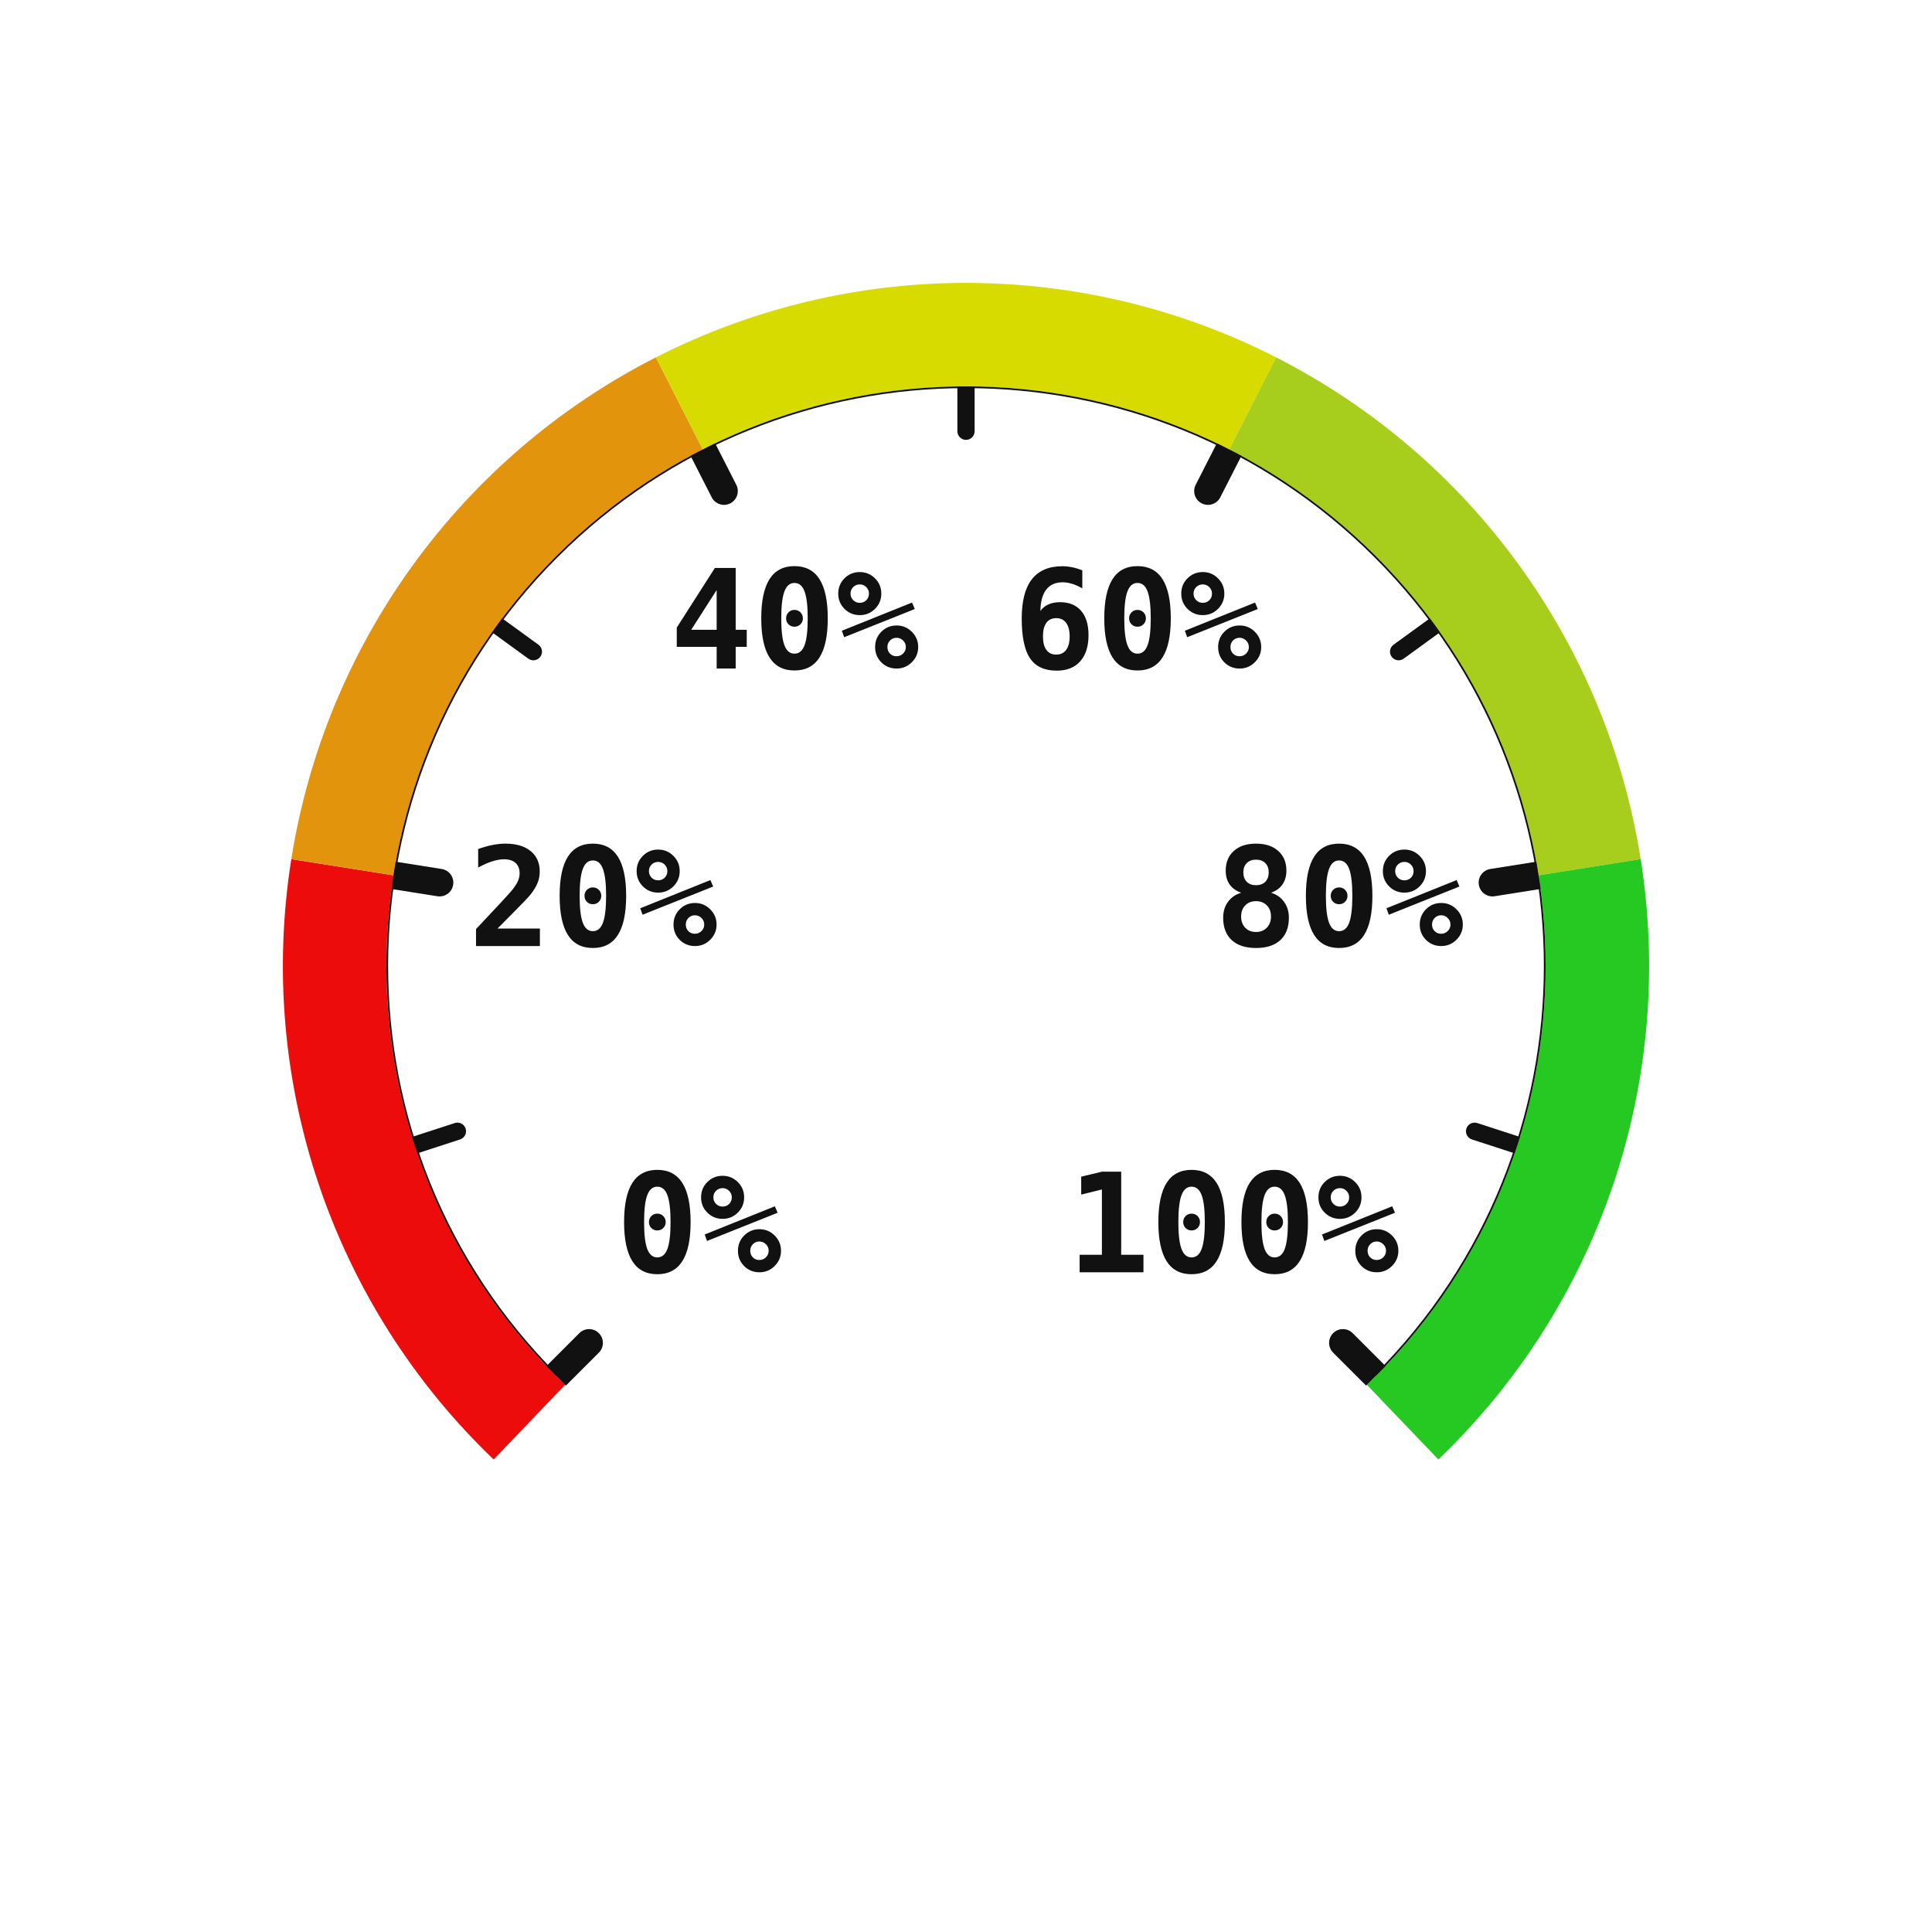
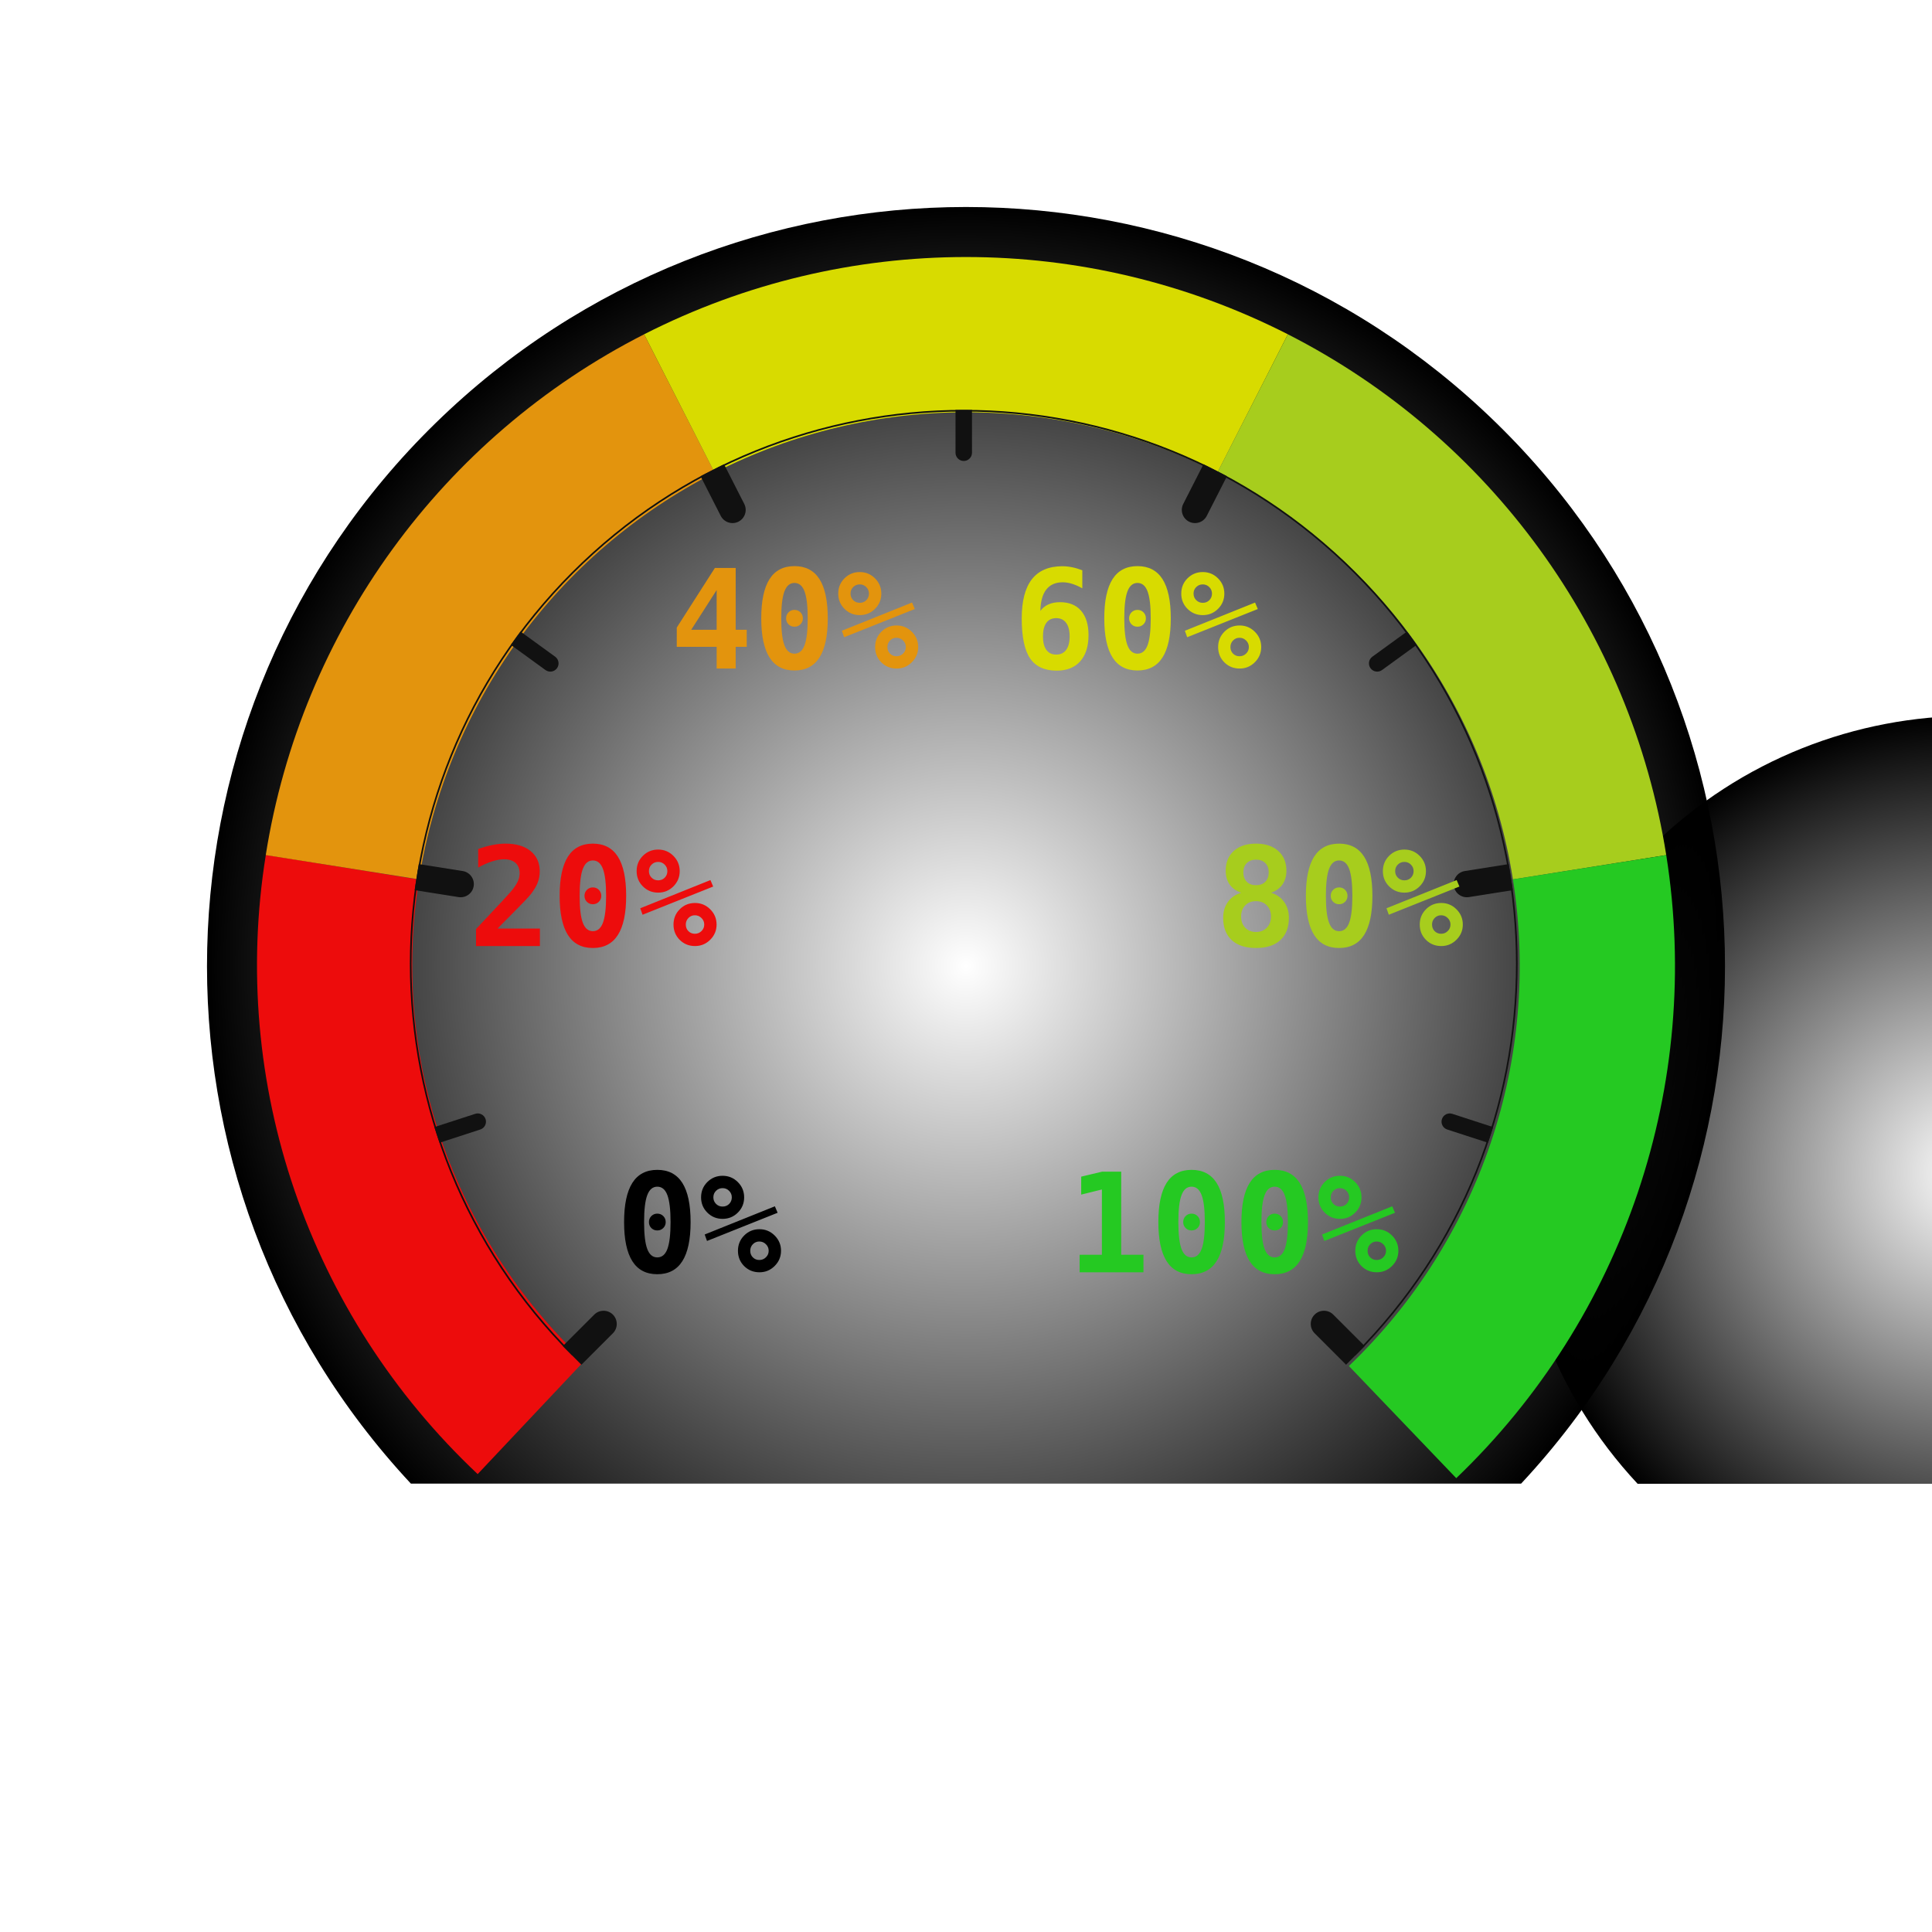
- <svg xmlns="http://www.w3.org/2000/svg" viewBox="0 0 560 560" preserveAspectRatio="xMidYMid meet" shape-rendering="geometricPrecision" width="560" height="560">
-   <g>
-     <g>
-       <path d="M 153.459 412.198 A 183 183 0 0 1 99.253 251.372" stroke="#ed0c0c" stroke-width="30" fill="none" stroke-linecap="butt" />
-       <path d="M 99.253 251.372 A 183 183 0 0 1 196.92 116.946" stroke="#e3940d" stroke-width="30" fill="none" stroke-linecap="butt" />
-       <path d="M 196.92 116.946 A 183 183 0 0 1 363.08 116.946" stroke="#d8db00" stroke-width="30" fill="none" stroke-linecap="butt" />
-       <path d="M 363.08 116.946 A 183 183 0 0 1 460.747 251.372" stroke="#a7cd1d" stroke-width="30" fill="none" stroke-linecap="butt" />
-       <path d="M 460.747 251.372 A 183 183 0 0 1 406.541 412.198" stroke="#25c922" stroke-width="30" fill="none" stroke-linecap="butt" />
+ <svg xmlns="http://www.w3.org/2000/svg" xmlns:xlink="http://www.w3.org/1999/xlink" viewBox="0 0 560 560" preserveAspectRatio="xMidYMid meet" shape-rendering="geometricPrecision" width="560" height="560" version="1.1" id="svg22">
+   <defs id="defs22">
+     <linearGradient id="linearGradient23">
+       <stop style="stop-color:#000000;stop-opacity:0;" offset="0" id="stop24" />
+       <stop style="stop-color:#000000;stop-opacity:1;" offset="1" id="stop23" />
+     </linearGradient>
+     <radialGradient xlink:href="#linearGradient23" id="radialGradient24" cx="288.933" cy="271.067" fx="288.933" fy="271.067" r="198.92" gradientTransform="matrix(1.10597,0,0,1.10597,-39.55037,-19.79217)" gradientUnits="userSpaceOnUse" />
+     <radialGradient xlink:href="#linearGradient23" id="radialGradient24-0" cx="288.933" cy="271.067" fx="288.933" fy="271.067" r="198.92" gradientTransform="matrix(0.6653417,0,0,0.6653417,379.2282,159.4703)" gradientUnits="userSpaceOnUse" />
+   </defs>
+   <path style="fill:url(#radialGradient24);stroke-width:1.119" id="path23" d="m 119.102,430.04 a 220,220 0 0 1 7.155,-307.403 220,220 0 0 1 307.486,0 220,220 0 0 1 7.155,307.403" />
+   <path style="fill:url(#radialGradient24-0);stroke-width:0.673" id="path23-8" d="m 474.673,430.085 a 132.35,132.35 0 0 1 4.304,-184.931 132.35,132.35 0 0 1 184.981,0 132.35,132.35 0 0 1 4.304,184.931" />
+   <g id="layer1">
+     <g id="g22">
+       <g id="g5">
+         <path d="M 153.885,410.9 A 184.393,181.524 0 0 1 99.266,251.372" stroke="#ed0c0c" stroke-width="29.992" fill="none" stroke-linecap="butt" id="path1" style="stroke-width:45;stroke-dasharray:none" />
+         <path d="M 99.253 251.372 A 183 183 0 0 1 196.92 116.946" stroke="#e3940d" stroke-width="30" fill="none" stroke-linecap="butt" id="path2" style="stroke-width:45;stroke-dasharray:none" />
+         <path d="M 196.92 116.946 A 183 183 0 0 1 363.08 116.946" stroke="#d8db00" stroke-width="30" fill="none" stroke-linecap="butt" id="path3" style="stroke-width:45;stroke-dasharray:none" />
+         <path d="M 363.08 116.946 A 183 183 0 0 1 460.747 251.372" stroke="#a7cd1d" stroke-width="30" fill="none" stroke-linecap="butt" id="path4" style="stroke-width:45;stroke-dasharray:none" />
+         <path d="M 460.747 251.372 A 183 183 0 0 1 406.541 412.198" stroke="#25c922" stroke-width="30" fill="none" stroke-linecap="butt" id="path5" style="stroke-width:45;stroke-dasharray:none" />
+       </g>
+       <path d="m 139.213,327.394 -11.815,3.839 -1.477,-4.544 11.815,-3.839 a 2.389,2.389 0 0 1 3.01,1.534 2.389,2.389 0 0 1 -1.534,3.01 z" fill="#111111" id="path6" style="stroke-width:0.956" />
+       <path d="m 158.11,194.216 -10.051,-7.302 2.808,-3.866 10.051,7.302 a 2.389,2.389 0 0 1 0.529,3.337 2.389,2.389 0 0 1 -3.337,0.528 z" fill="#111111" id="path7" style="stroke-width:0.956" />
+       <path d="M 276.96,131.225 V 118.802 h 4.778 v 12.423 a 2.389,2.389 0 0 1 -2.389,2.389 2.389,2.389 0 0 1 -2.389,-2.389 z" fill="#111111" id="path8" style="stroke-width:0.956" />
+       <path d="m 397.779,190.351 10.051,-7.302 2.808,3.866 -10.051,7.302 a 2.389,2.389 0 0 1 -3.337,-0.528 2.389,2.389 0 0 1 0.529,-3.337 z" fill="#111111" id="path9" style="stroke-width:0.956" />
+       <path d="m 420.962,322.85 11.815,3.839 -1.476,4.544 -11.815,-3.839 a 2.389,2.389 0 0 1 -1.534,-3.01 2.389,2.389 0 0 1 3.01,-1.534 z" fill="#111111" id="path10" style="stroke-width:0.956" />
+       <path d="m 177.65,386.454 -9.122,9.123 -5.406,-5.406 9.122,-9.122 a 3.823,3.823 0 0 1 5.406,0 3.823,3.823 0 0 1 0,5.406 z" fill="#111111" id="path11" style="stroke-width:0.956" />
+       <path d="m 132.923,260.028 -12.742,-2.018 1.196,-7.551 12.742,2.018 a 3.823,3.823 0 0 1 3.177,4.374 3.823,3.823 0 0 1 -4.374,3.178 z" fill="#111111" id="path12" style="stroke-width:0.956" />
+       <path d="m 208.913,149.531 -5.857,-11.495 6.812,-3.471 5.857,11.495 a 3.823,3.823 0 0 1 -1.67,5.141 3.823,3.823 0 0 1 -5.141,-1.671 z" fill="#111111" id="path13" style="stroke-width:0.956" />
+       <path d="m 342.973,146.06 5.857,-11.495 6.812,3.471 -5.857,11.495 a 3.823,3.823 0 0 1 -5.141,1.671 3.823,3.823 0 0 1 -1.671,-5.141 z" fill="#111111" id="path14" style="stroke-width:0.956" />
+       <path d="m 424.579,252.477 12.742,-2.018 1.196,7.551 -12.742,2.018 a 3.823,3.823 0 0 1 -4.373,-3.178 3.823,3.823 0 0 1 3.177,-4.374 z" fill="#111111" id="path15" style="stroke-width:0.956" />
+       <path d="m 386.454,381.048 9.122,9.122 -5.406,5.406 -9.122,-9.123 a 3.823,3.823 0 0 1 0,-5.406 3.823,3.823 0 0 1 5.406,0 z" fill="#111111" id="path16" style="stroke-width:0.956" />
+       <path d="m 165.994,392.704 a 160.308,160.308 0 1 1 226.71,0" fill="none" stroke="#111111" stroke-width="0.478" stroke-linecap="butt" id="path17" />
+       <text x="202.572" y="357.428" font-family="&quot;JetBrains Mono&quot;, monospace" font-size="40" font-weight="900" fill="#111111" text-anchor="middle" dominant-baseline="middle" id="text17" style="stroke-width:1;stroke-dasharray:none;fill:#000000;fill-opacity:1">0%</text>
+       <text x="171.848" y="262.87" font-family="&quot;JetBrains Mono&quot;, monospace" font-size="40" font-weight="900" fill="#111111" text-anchor="middle" dominant-baseline="middle" id="text18" style="stroke-width:1;stroke-dasharray:none;fill:#ed0c0c;fill-opacity:1">20%</text>
+       <text x="230.288" y="182.435" font-family="&quot;JetBrains Mono&quot;, monospace" font-size="40" font-weight="900" fill="#111111" text-anchor="middle" dominant-baseline="middle" id="text19" style="stroke-width:1;stroke-dasharray:none;fill:#e3940d;fill-opacity:1">40%</text>
+       <text x="329.712" y="182.435" font-family="&quot;JetBrains Mono&quot;, monospace" font-size="40" font-weight="900" fill="#111111" text-anchor="middle" dominant-baseline="middle" id="text20" style="stroke-width:1;stroke-dasharray:none;fill:#d8db00;fill-opacity:1">60%</text>
+       <text x="388.152" y="262.87" font-family="&quot;JetBrains Mono&quot;, monospace" font-size="40" font-weight="900" fill="#111111" text-anchor="middle" dominant-baseline="middle" id="text21" style="stroke-width:1;stroke-dasharray:none;fill:#a7cd1d;fill-opacity:1">80%</text>
+       <text x="357.428" y="357.428" font-family="&quot;JetBrains Mono&quot;, monospace" font-size="40" font-weight="900" fill="#111111" text-anchor="middle" dominant-baseline="middle" id="text22" style="stroke-width:1;stroke-dasharray:none;fill:#25c922;fill-opacity:1">100%</text>
    </g>
-     <path d="M -5.250 -2.500 L 7.750 -2.500 L 7.750 2.500 L -5.250 2.500 A 2.500 2.500 0 0 1 -7.750 0.000 A 2.500 2.500 0 0 1 -5.250 -2.500 Z" fill="#111111" transform="translate(127.593 329.520) rotate(162.000)" />
-     <path d="M -5.250 -2.500 L 7.750 -2.500 L 7.750 2.500 L -5.250 2.500 A 2.500 2.500 0 0 1 -7.750 0.000 A 2.500 2.500 0 0 1 -5.250 -2.500 Z" fill="#111111" transform="translate(150.355 185.807) rotate(-144.000)" />
-     <path d="M -5.250 -2.500 L 7.750 -2.500 L 7.750 2.500 L -5.250 2.500 A 2.500 2.500 0 0 1 -7.750 0.000 A 2.500 2.500 0 0 1 -5.250 -2.500 Z" fill="#111111" transform="translate(280.000 119.750) rotate(-90.000)" />
-     <path d="M -5.250 -2.500 L 7.750 -2.500 L 7.750 2.500 L -5.250 2.500 A 2.500 2.500 0 0 1 -7.750 0.000 A 2.500 2.500 0 0 1 -5.250 -2.500 Z" fill="#111111" transform="translate(409.645 185.807) rotate(-36.000)" />
-     <path d="M -5.250 -2.500 L 7.750 -2.500 L 7.750 2.500 L -5.250 2.500 A 2.500 2.500 0 0 1 -7.750 0.000 A 2.500 2.500 0 0 1 -5.250 -2.500 Z" fill="#111111" transform="translate(432.407 329.520) rotate(18.000)" />
-     <path d="M -4.750 -4.000 L 8.750 -4.000 L 8.750 4.000 L -4.750 4.000 A 4.000 4.000 0 0 1 -8.750 0.000 A 4.000 4.000 0 0 1 -4.750 -4.000 Z" fill="#111111" transform="translate(167.393 392.607) rotate(135.000)" />
-     <path d="M -4.750 -4.000 L 8.750 -4.000 L 8.750 4.000 L -4.750 4.000 A 4.000 4.000 0 0 1 -8.750 0.000 A 4.000 4.000 0 0 1 -4.750 -4.000 Z" fill="#111111" transform="translate(122.711 255.088) rotate(-171.000)" />
-     <path d="M -4.750 -4.000 L 8.750 -4.000 L 8.750 4.000 L -4.750 4.000 A 4.000 4.000 0 0 1 -8.750 0.000 A 4.000 4.000 0 0 1 -4.750 -4.000 Z" fill="#111111" transform="translate(207.702 138.107) rotate(-117.000)" />
-     <path d="M -4.750 -4.000 L 8.750 -4.000 L 8.750 4.000 L -4.750 4.000 A 4.000 4.000 0 0 1 -8.750 0.000 A 4.000 4.000 0 0 1 -4.750 -4.000 Z" fill="#111111" transform="translate(352.298 138.107) rotate(-63.000)" />
-     <path d="M -4.750 -4.000 L 8.750 -4.000 L 8.750 4.000 L -4.750 4.000 A 4.000 4.000 0 0 1 -8.750 0.000 A 4.000 4.000 0 0 1 -4.750 -4.000 Z" fill="#111111" transform="translate(437.289 255.088) rotate(-9.000)" />
-     <path d="M -4.750 -4.000 L 8.750 -4.000 L 8.750 4.000 L -4.750 4.000 A 4.000 4.000 0 0 1 -8.750 0.000 A 4.000 4.000 0 0 1 -4.750 -4.000 Z" fill="#111111" transform="translate(392.607 392.607) rotate(45.000)" />
-     <path d="M 161.383 398.617 A 167.75 167.75 0 1 1 398.617 398.617" fill="none" stroke="#111111" stroke-width="0.5" stroke-linecap="butt" />
-     <text x="202.572" y="357.428" font-family="&quot;JetBrains Mono&quot;, monospace" font-size="40" font-weight="900" fill="#111111" text-anchor="middle" dominant-baseline="middle">0%</text>
-     <text x="171.848" y="262.87" font-family="&quot;JetBrains Mono&quot;, monospace" font-size="40" font-weight="900" fill="#111111" text-anchor="middle" dominant-baseline="middle">20%</text>
-     <text x="230.288" y="182.435" font-family="&quot;JetBrains Mono&quot;, monospace" font-size="40" font-weight="900" fill="#111111" text-anchor="middle" dominant-baseline="middle">40%</text>
-     <text x="329.712" y="182.435" font-family="&quot;JetBrains Mono&quot;, monospace" font-size="40" font-weight="900" fill="#111111" text-anchor="middle" dominant-baseline="middle">60%</text>
-     <text x="388.152" y="262.87" font-family="&quot;JetBrains Mono&quot;, monospace" font-size="40" font-weight="900" fill="#111111" text-anchor="middle" dominant-baseline="middle">80%</text>
-     <text x="357.428" y="357.428" font-family="&quot;JetBrains Mono&quot;, monospace" font-size="40" font-weight="900" fill="#111111" text-anchor="middle" dominant-baseline="middle">100%</text>
  </g>
</svg>
